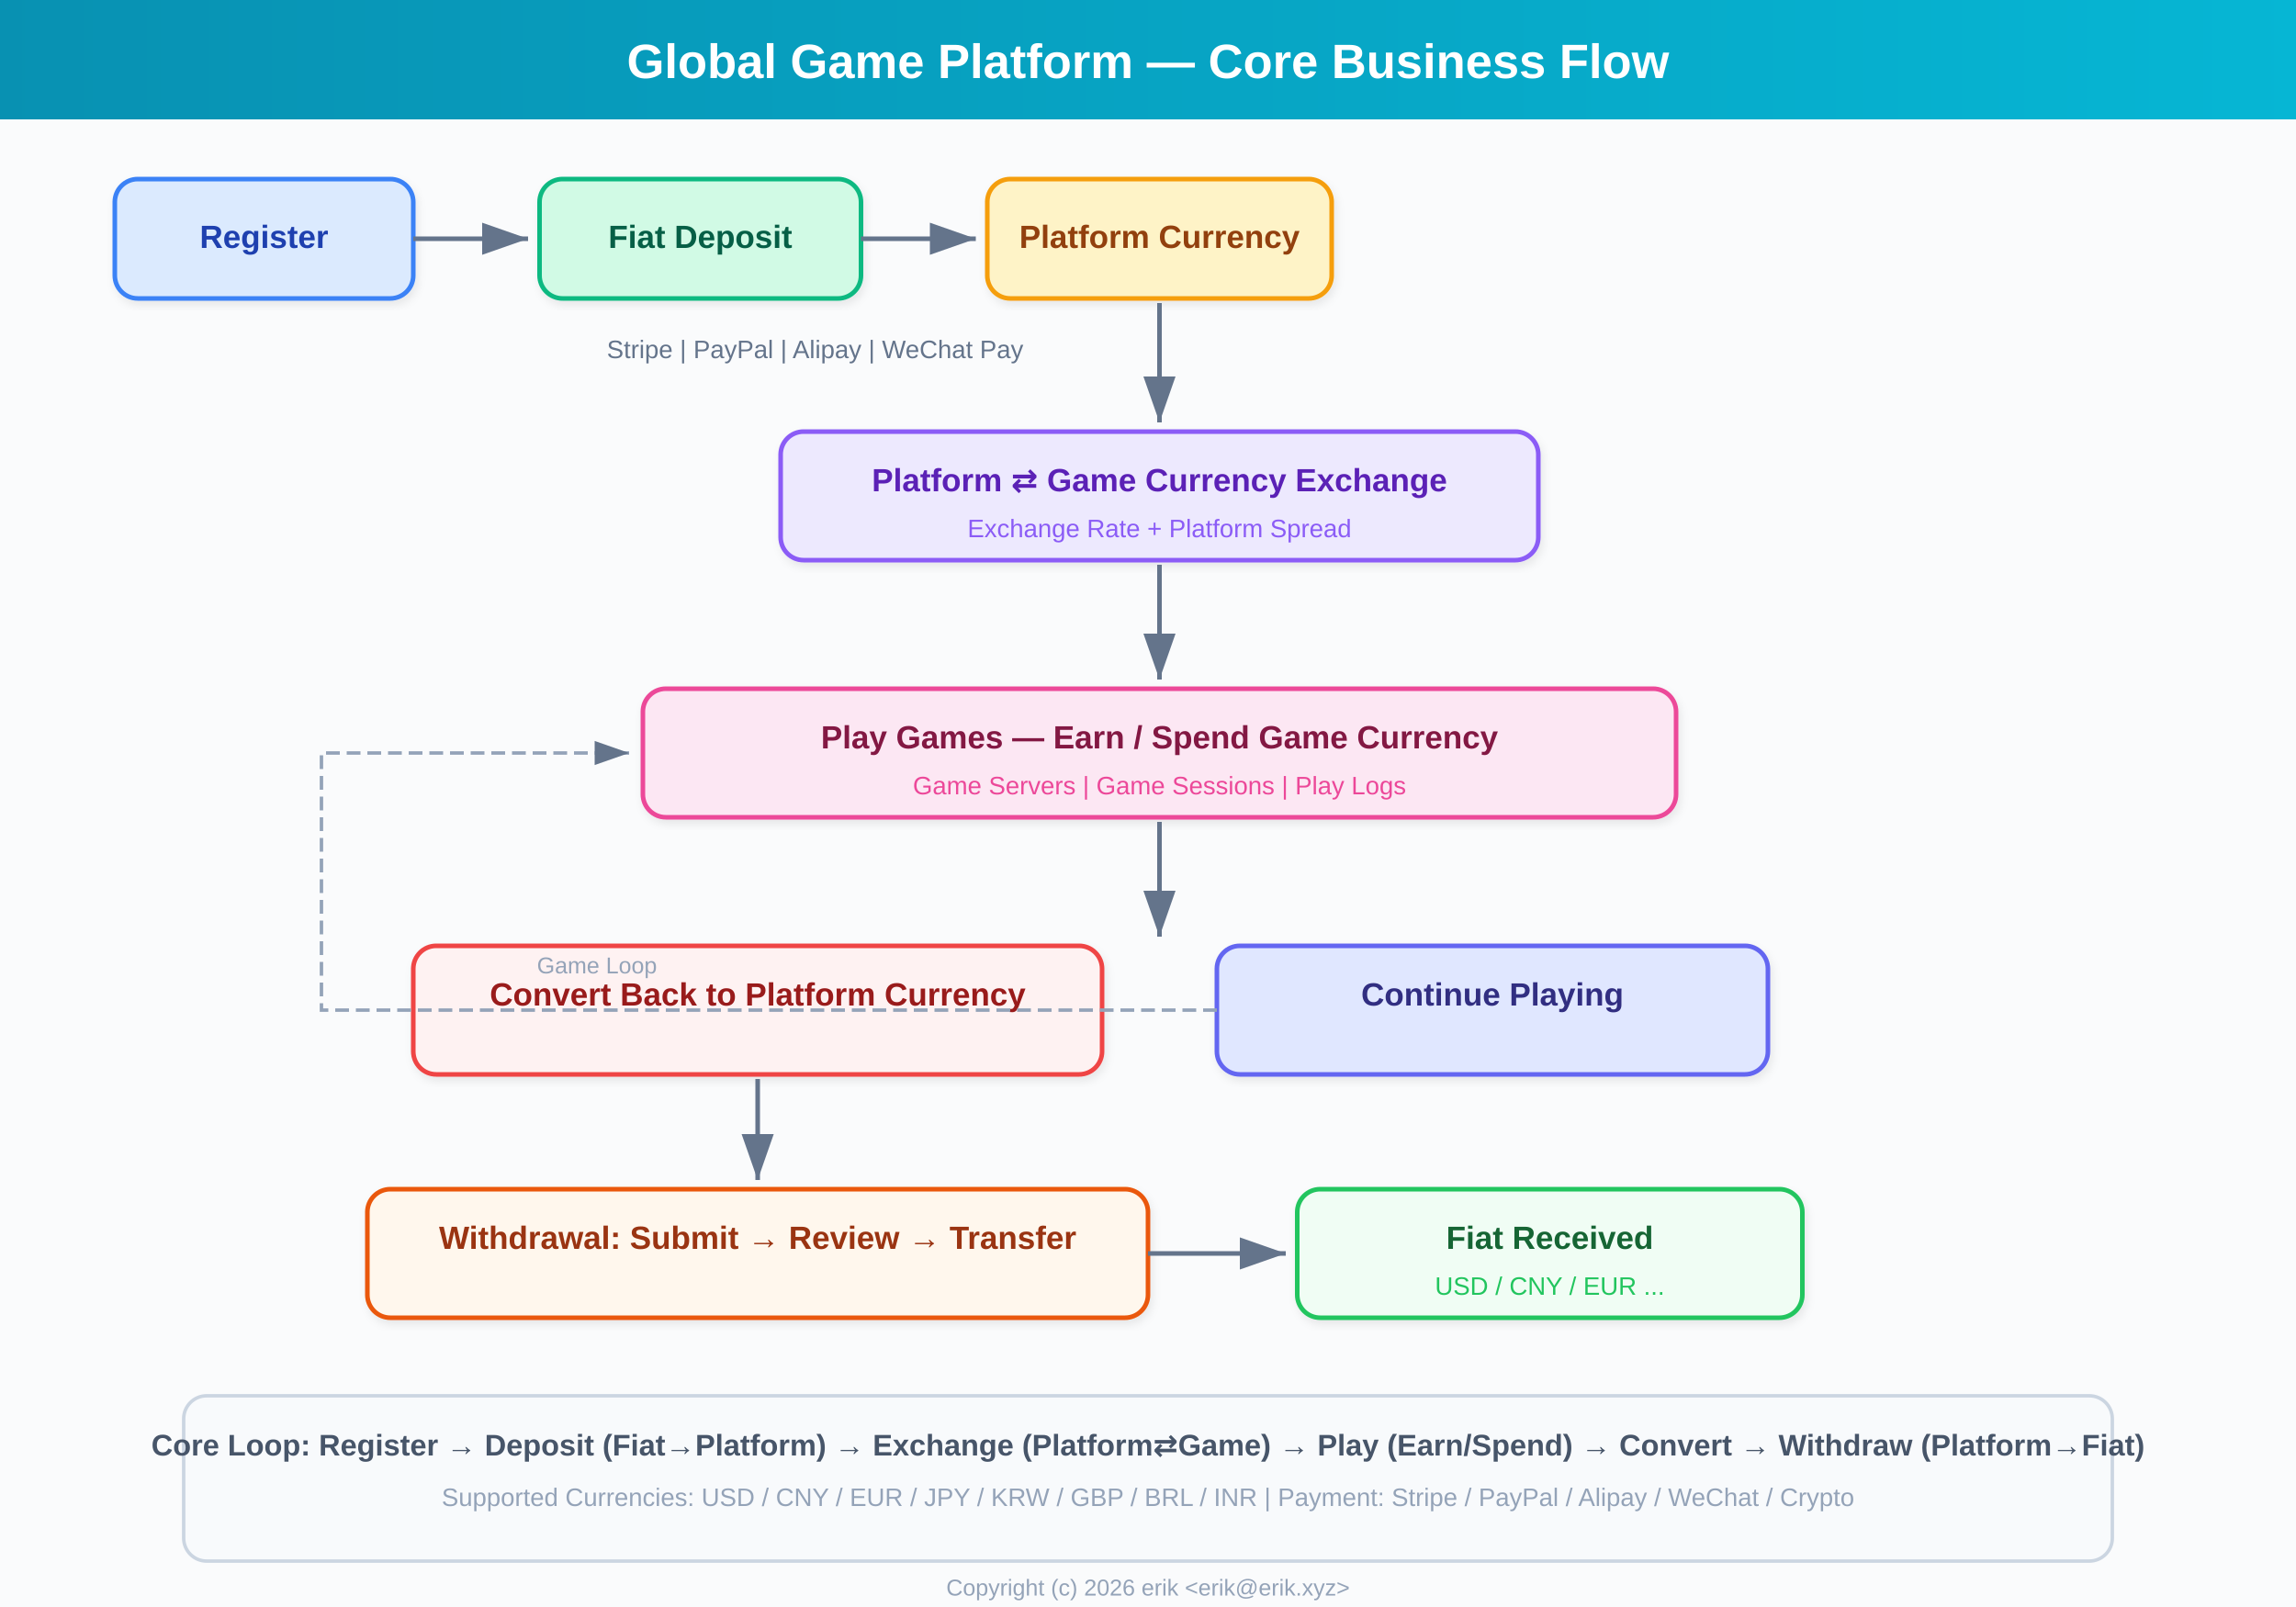
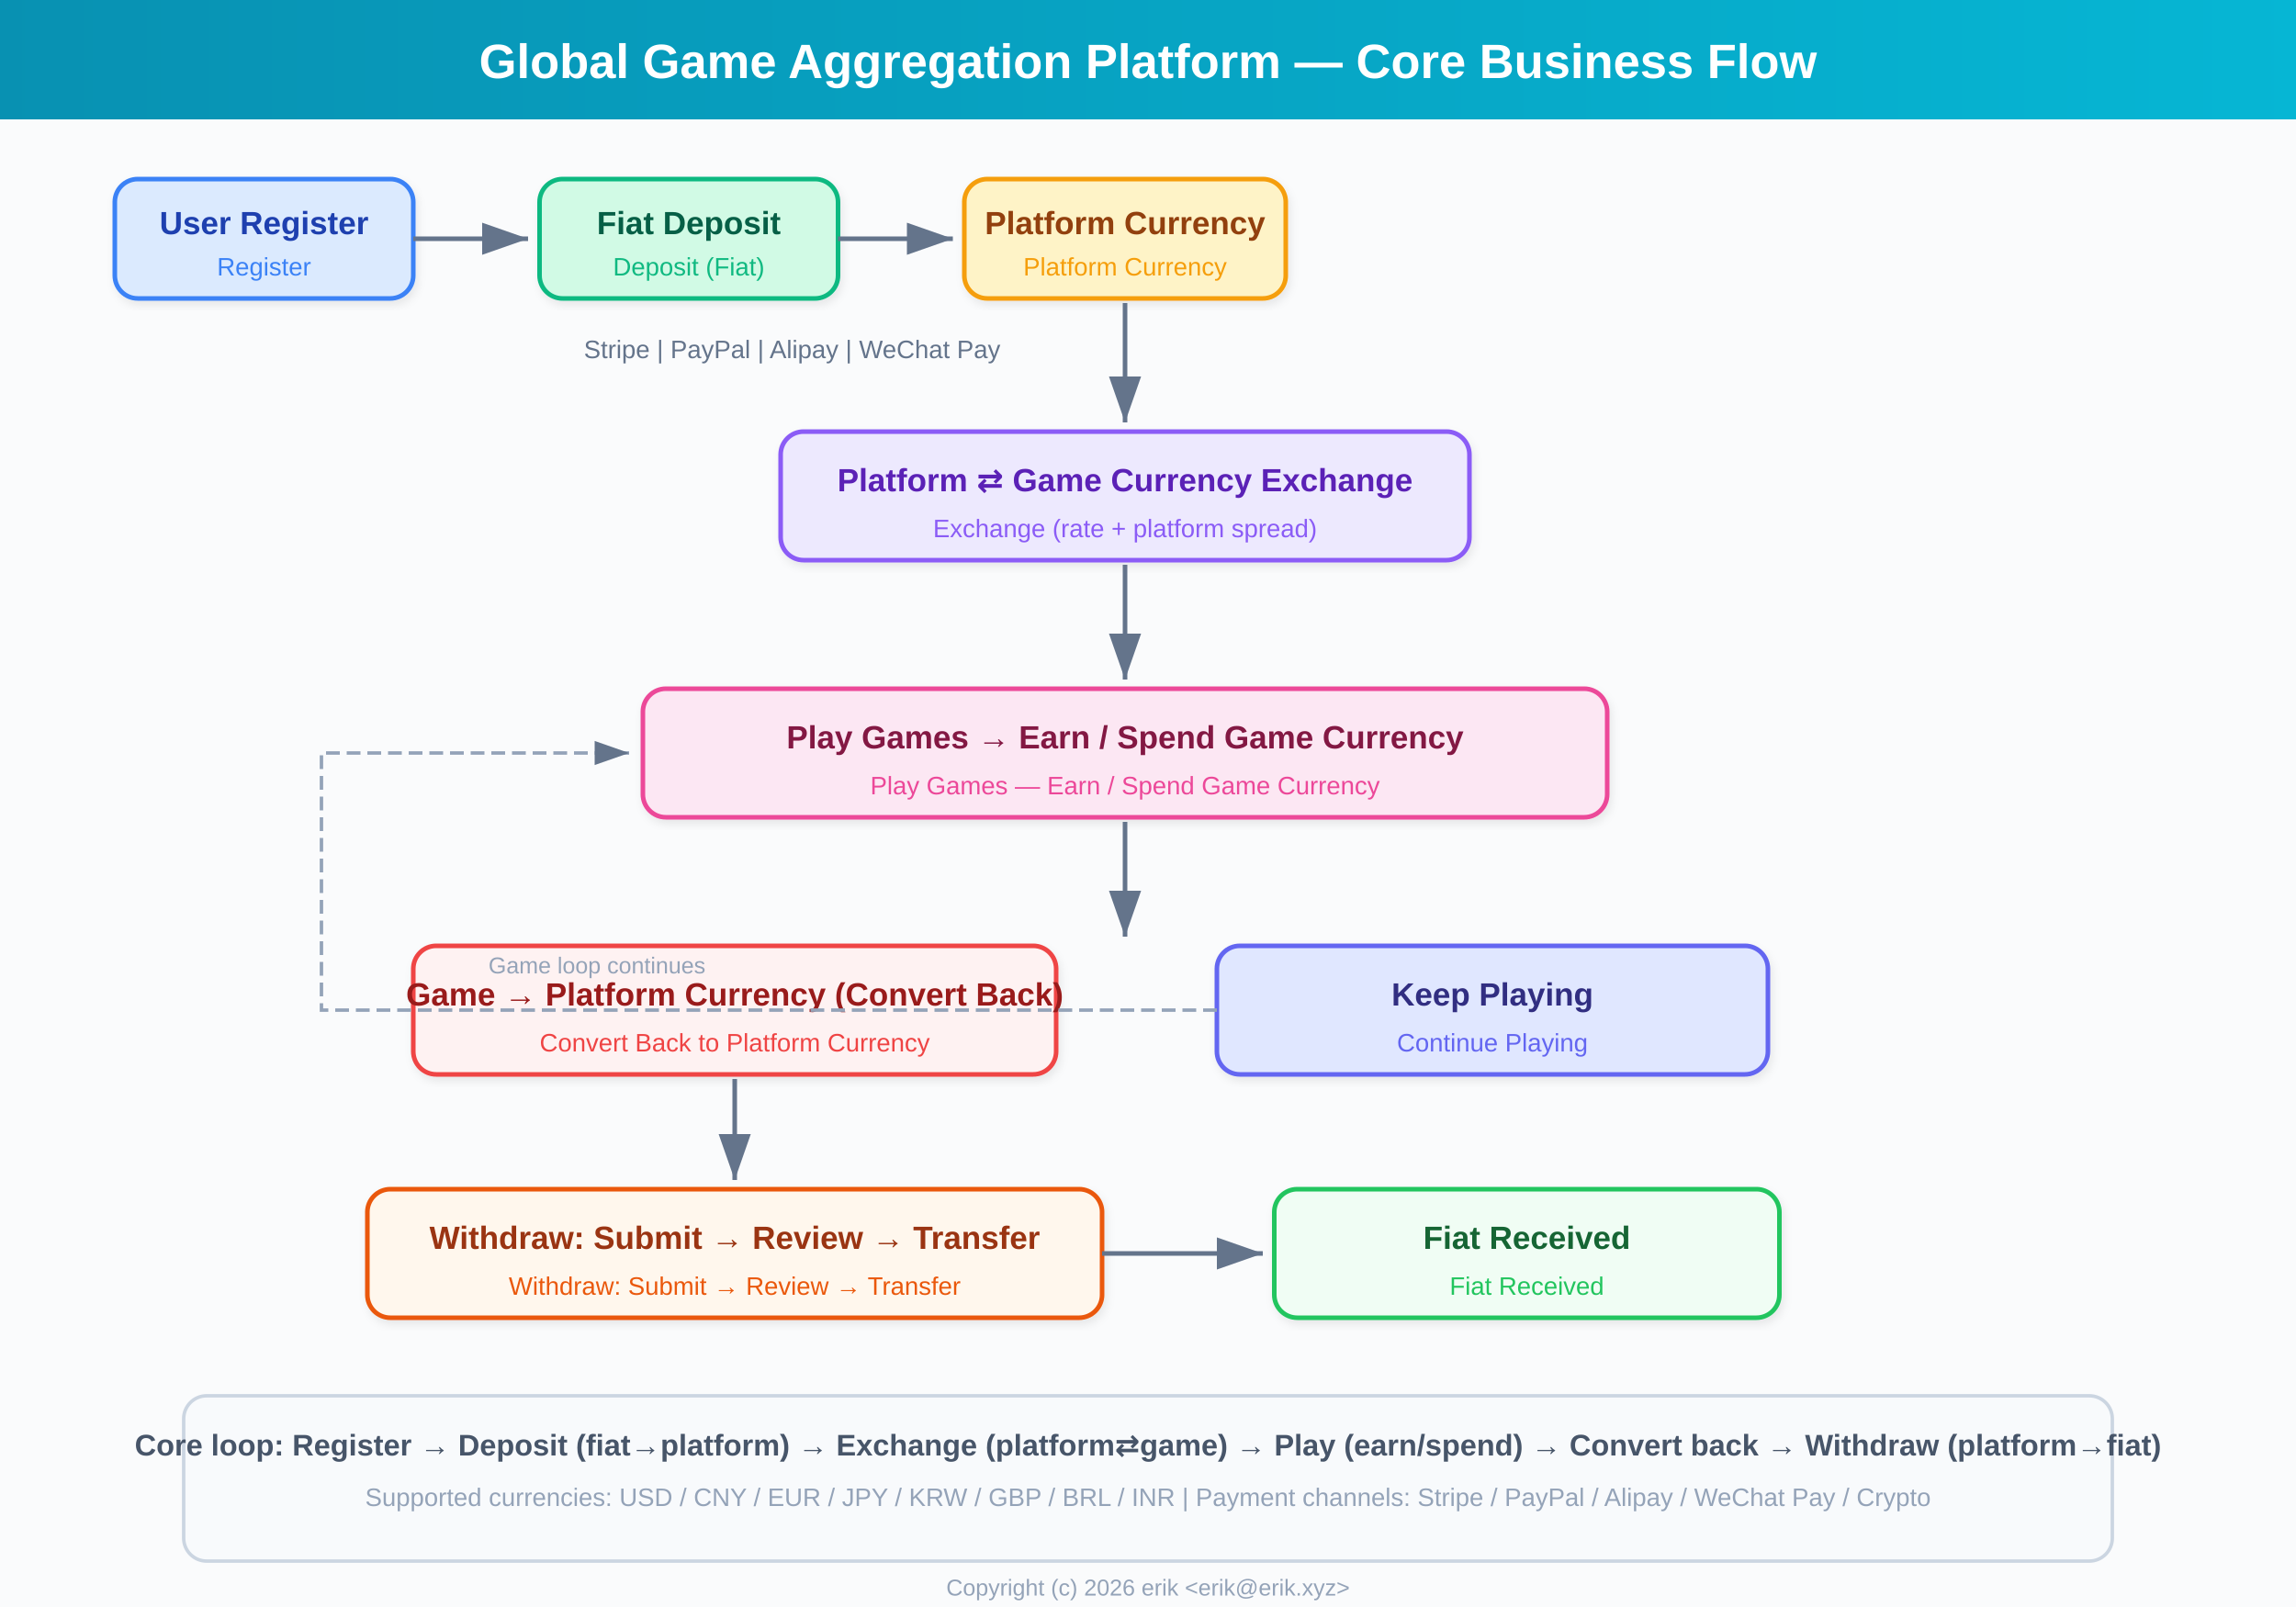
- <svg xmlns="http://www.w3.org/2000/svg" viewBox="0 0 1000 700" font-family="Arial, sans-serif">
+ <svg xmlns="http://www.w3.org/2000/svg" viewBox="0 0 1000 700" font-family="Arial, 'Noto Sans SC', 'Noto Sans', sans-serif">
  <defs>
    <marker id="arr" markerWidth="10" markerHeight="7" refX="10" refY="3.5" orient="auto">
      <polygon points="0 0, 10 3.5, 0 7" fill="#64748b" />
    </marker>
    <linearGradient id="hd" x1="0" y1="0" x2="1" y2="0">
      <stop offset="0%" stop-color="#0891b2" />
      <stop offset="100%" stop-color="#06b6d4" />
    </linearGradient>
    <filter id="sh">
      <feDropShadow dx="1" dy="2" stdDeviation="2" flood-opacity=".08" />
    </filter>
  </defs>
  <rect width="1000" height="700" fill="#fafbfc" />
  <rect x="0" y="0" width="1000" height="52" fill="url(#hd)" />
-   <text x="500" y="34" text-anchor="middle" fill="#fff" font-size="21" font-weight="bold">Global Game Platform — Core Business Flow</text>
+   <text x="500" y="34" text-anchor="middle" fill="#fff" font-size="21" font-weight="bold">Global Game Aggregation Platform — Core Business Flow</text>
  <rect x="50" y="78" width="130" height="52" rx="10" fill="#dbeafe" stroke="#3b82f6" stroke-width="2" filter="url(#sh)" />
-   <text x="115" y="108" text-anchor="middle" fill="#1e40af" font-size="14" font-weight="bold">Register</text>
+   <text x="115" y="102" text-anchor="middle" fill="#1e40af" font-size="14" font-weight="bold">User Register</text>
+   <text x="115" y="120" text-anchor="middle" fill="#3b82f6" font-size="11">Register</text>
  <line x1="180" y1="104" x2="230" y2="104" stroke="#64748b" stroke-width="2" marker-end="url(#arr)" />
-   <rect x="235" y="78" width="140" height="52" rx="10" fill="#d1fae5" stroke="#10b981" stroke-width="2" filter="url(#sh)" />
-   <text x="305" y="108" text-anchor="middle" fill="#065f46" font-size="14" font-weight="bold">Fiat Deposit</text>
-   <line x1="375" y1="104" x2="425" y2="104" stroke="#64748b" stroke-width="2" marker-end="url(#arr)" />
-   <rect x="430" y="78" width="150" height="52" rx="10" fill="#fef3c7" stroke="#f59e0b" stroke-width="2" filter="url(#sh)" />
-   <text x="505" y="108" text-anchor="middle" fill="#92400e" font-size="14" font-weight="bold">Platform Currency</text>
-   <text x="355" y="156" text-anchor="middle" fill="#64748b" font-size="11">Stripe | PayPal | Alipay | WeChat Pay</text>
-   <line x1="505" y1="132" x2="505" y2="184" stroke="#64748b" stroke-width="2" marker-end="url(#arr)" />
-   <rect x="340" y="188" width="330" height="56" rx="10" fill="#ede9fe" stroke="#8b5cf6" stroke-width="2" filter="url(#sh)" />
-   <text x="505" y="214" text-anchor="middle" fill="#5b21b6" font-size="14" font-weight="bold">Platform ⇄ Game Currency Exchange</text>
-   <text x="505" y="234" text-anchor="middle" fill="#8b5cf6" font-size="11">Exchange Rate + Platform Spread</text>
-   <line x1="505" y1="246" x2="505" y2="296" stroke="#64748b" stroke-width="2" marker-end="url(#arr)" />
-   <rect x="280" y="300" width="450" height="56" rx="10" fill="#fce7f3" stroke="#ec4899" stroke-width="2" filter="url(#sh)" />
-   <text x="505" y="326" text-anchor="middle" fill="#831843" font-size="14" font-weight="bold">Play Games — Earn / Spend Game Currency</text>
-   <text x="505" y="346" text-anchor="middle" fill="#ec4899" font-size="11">Game Servers | Game Sessions | Play Logs</text>
-   <line x1="505" y1="358" x2="505" y2="408" stroke="#64748b" stroke-width="2" marker-end="url(#arr)" />
-   <rect x="180" y="412" width="300" height="56" rx="10" fill="#fef2f2" stroke="#ef4444" stroke-width="2" filter="url(#sh)" />
-   <text x="330" y="438" text-anchor="middle" fill="#991b1b" font-size="14" font-weight="bold">Convert Back to Platform Currency</text>
+   <rect x="235" y="78" width="130" height="52" rx="10" fill="#d1fae5" stroke="#10b981" stroke-width="2" filter="url(#sh)" />
+   <text x="300" y="102" text-anchor="middle" fill="#065f46" font-size="14" font-weight="bold">Fiat Deposit</text>
+   <text x="300" y="120" text-anchor="middle" fill="#10b981" font-size="11">Deposit (Fiat)</text>
+   <line x1="365" y1="104" x2="415" y2="104" stroke="#64748b" stroke-width="2" marker-end="url(#arr)" />
+   <rect x="420" y="78" width="140" height="52" rx="10" fill="#fef3c7" stroke="#f59e0b" stroke-width="2" filter="url(#sh)" />
+   <text x="490" y="102" text-anchor="middle" fill="#92400e" font-size="14" font-weight="bold">Platform Currency</text>
+   <text x="490" y="120" text-anchor="middle" fill="#f59e0b" font-size="11">Platform Currency</text>
+   <text x="345" y="156" text-anchor="middle" fill="#64748b" font-size="11">Stripe | PayPal | Alipay | WeChat Pay</text>
+   <line x1="490" y1="132" x2="490" y2="184" stroke="#64748b" stroke-width="2" marker-end="url(#arr)" />
+   <rect x="340" y="188" width="300" height="56" rx="10" fill="#ede9fe" stroke="#8b5cf6" stroke-width="2" filter="url(#sh)" />
+   <text x="490" y="214" text-anchor="middle" fill="#5b21b6" font-size="14" font-weight="bold">Platform ⇄ Game Currency Exchange</text>
+   <text x="490" y="234" text-anchor="middle" fill="#8b5cf6" font-size="11">Exchange (rate + platform spread)</text>
+   <line x1="490" y1="246" x2="490" y2="296" stroke="#64748b" stroke-width="2" marker-end="url(#arr)" />
+   <rect x="280" y="300" width="420" height="56" rx="10" fill="#fce7f3" stroke="#ec4899" stroke-width="2" filter="url(#sh)" />
+   <text x="490" y="326" text-anchor="middle" fill="#831843" font-size="14" font-weight="bold">Play Games → Earn / Spend Game Currency</text>
+   <text x="490" y="346" text-anchor="middle" fill="#ec4899" font-size="11">Play Games — Earn / Spend Game Currency</text>
+   <line x1="490" y1="358" x2="490" y2="408" stroke="#64748b" stroke-width="2" marker-end="url(#arr)" />
+   <rect x="180" y="412" width="280" height="56" rx="10" fill="#fef2f2" stroke="#ef4444" stroke-width="2" filter="url(#sh)" />
+   <text x="320" y="438" text-anchor="middle" fill="#991b1b" font-size="14" font-weight="bold">Game → Platform Currency (Convert Back)</text>
+   <text x="320" y="458" text-anchor="middle" fill="#ef4444" font-size="11">Convert Back to Platform Currency</text>
  <rect x="530" y="412" width="240" height="56" rx="10" fill="#e0e7ff" stroke="#6366f1" stroke-width="2" filter="url(#sh)" />
-   <text x="650" y="438" text-anchor="middle" fill="#312e81" font-size="14" font-weight="bold">Continue Playing</text>
+   <text x="650" y="438" text-anchor="middle" fill="#312e81" font-size="14" font-weight="bold">Keep Playing</text>
+   <text x="650" y="458" text-anchor="middle" fill="#6366f1" font-size="11">Continue Playing</text>
  <path d="M 530 440 L 140 440 L 140 328 L 274 328" fill="none" stroke="#94a3b8" stroke-width="1.5" stroke-dasharray="6,3" marker-end="url(#arr)" />
-   <text x="260" y="424" text-anchor="middle" fill="#94a3b8" font-size="10">Game Loop</text>
-   <line x1="330" y1="470" x2="330" y2="514" stroke="#64748b" stroke-width="2" marker-end="url(#arr)" />
-   <rect x="160" y="518" width="340" height="56" rx="10" fill="#fff7ed" stroke="#ea580c" stroke-width="2" filter="url(#sh)" />
-   <text x="330" y="544" text-anchor="middle" fill="#9a3412" font-size="14" font-weight="bold">Withdrawal: Submit → Review → Transfer</text>
-   <line x1="500" y1="546" x2="560" y2="546" stroke="#64748b" stroke-width="2" marker-end="url(#arr)" />
-   <rect x="565" y="518" width="220" height="56" rx="10" fill="#f0fdf4" stroke="#22c55e" stroke-width="2" filter="url(#sh)" />
-   <text x="675" y="544" text-anchor="middle" fill="#166534" font-size="14" font-weight="bold">Fiat Received</text>
-   <text x="675" y="564" text-anchor="middle" fill="#22c55e" font-size="11">USD / CNY / EUR ...</text>
+   <text x="260" y="424" text-anchor="middle" fill="#94a3b8" font-size="10">Game loop continues</text>
+   <line x1="320" y1="470" x2="320" y2="514" stroke="#64748b" stroke-width="2" marker-end="url(#arr)" />
+   <rect x="160" y="518" width="320" height="56" rx="10" fill="#fff7ed" stroke="#ea580c" stroke-width="2" filter="url(#sh)" />
+   <text x="320" y="544" text-anchor="middle" fill="#9a3412" font-size="14" font-weight="bold">Withdraw: Submit → Review → Transfer</text>
+   <text x="320" y="564" text-anchor="middle" fill="#ea580c" font-size="11">Withdraw: Submit → Review → Transfer</text>
+   <line x1="480" y1="546" x2="550" y2="546" stroke="#64748b" stroke-width="2" marker-end="url(#arr)" />
+   <rect x="555" y="518" width="220" height="56" rx="10" fill="#f0fdf4" stroke="#22c55e" stroke-width="2" filter="url(#sh)" />
+   <text x="665" y="544" text-anchor="middle" fill="#166534" font-size="14" font-weight="bold">Fiat Received</text>
+   <text x="665" y="564" text-anchor="middle" fill="#22c55e" font-size="11">Fiat Received</text>
  <rect x="80" y="608" width="840" height="72" rx="10" fill="#f8fafc" stroke="#cbd5e1" stroke-width="1.5" />
-   <text x="500" y="634" text-anchor="middle" fill="#475569" font-size="13" font-weight="bold">Core Loop: Register → Deposit (Fiat→Platform) → Exchange (Platform⇄Game) → Play (Earn/Spend) → Convert → Withdraw (Platform→Fiat)</text>
-   <text x="500" y="656" text-anchor="middle" fill="#94a3b8" font-size="11">Supported Currencies: USD / CNY / EUR / JPY / KRW / GBP / BRL / INR  |  Payment: Stripe / PayPal / Alipay / WeChat / Crypto</text>
+   <text x="500" y="634" text-anchor="middle" fill="#475569" font-size="13" font-weight="bold">Core loop: Register → Deposit (fiat→platform) → Exchange (platform⇄game) → Play (earn/spend) → Convert back → Withdraw (platform→fiat)</text>
+   <text x="500" y="656" text-anchor="middle" fill="#94a3b8" font-size="11">Supported currencies: USD / CNY / EUR / JPY / KRW / GBP / BRL / INR  |  Payment channels: Stripe / PayPal / Alipay / WeChat Pay / Crypto</text>
  <text x="500" y="695" text-anchor="middle" fill="#94a3b8" font-size="10">Copyright (c) 2026 erik &lt;erik@erik.xyz&gt;</text>
</svg>
